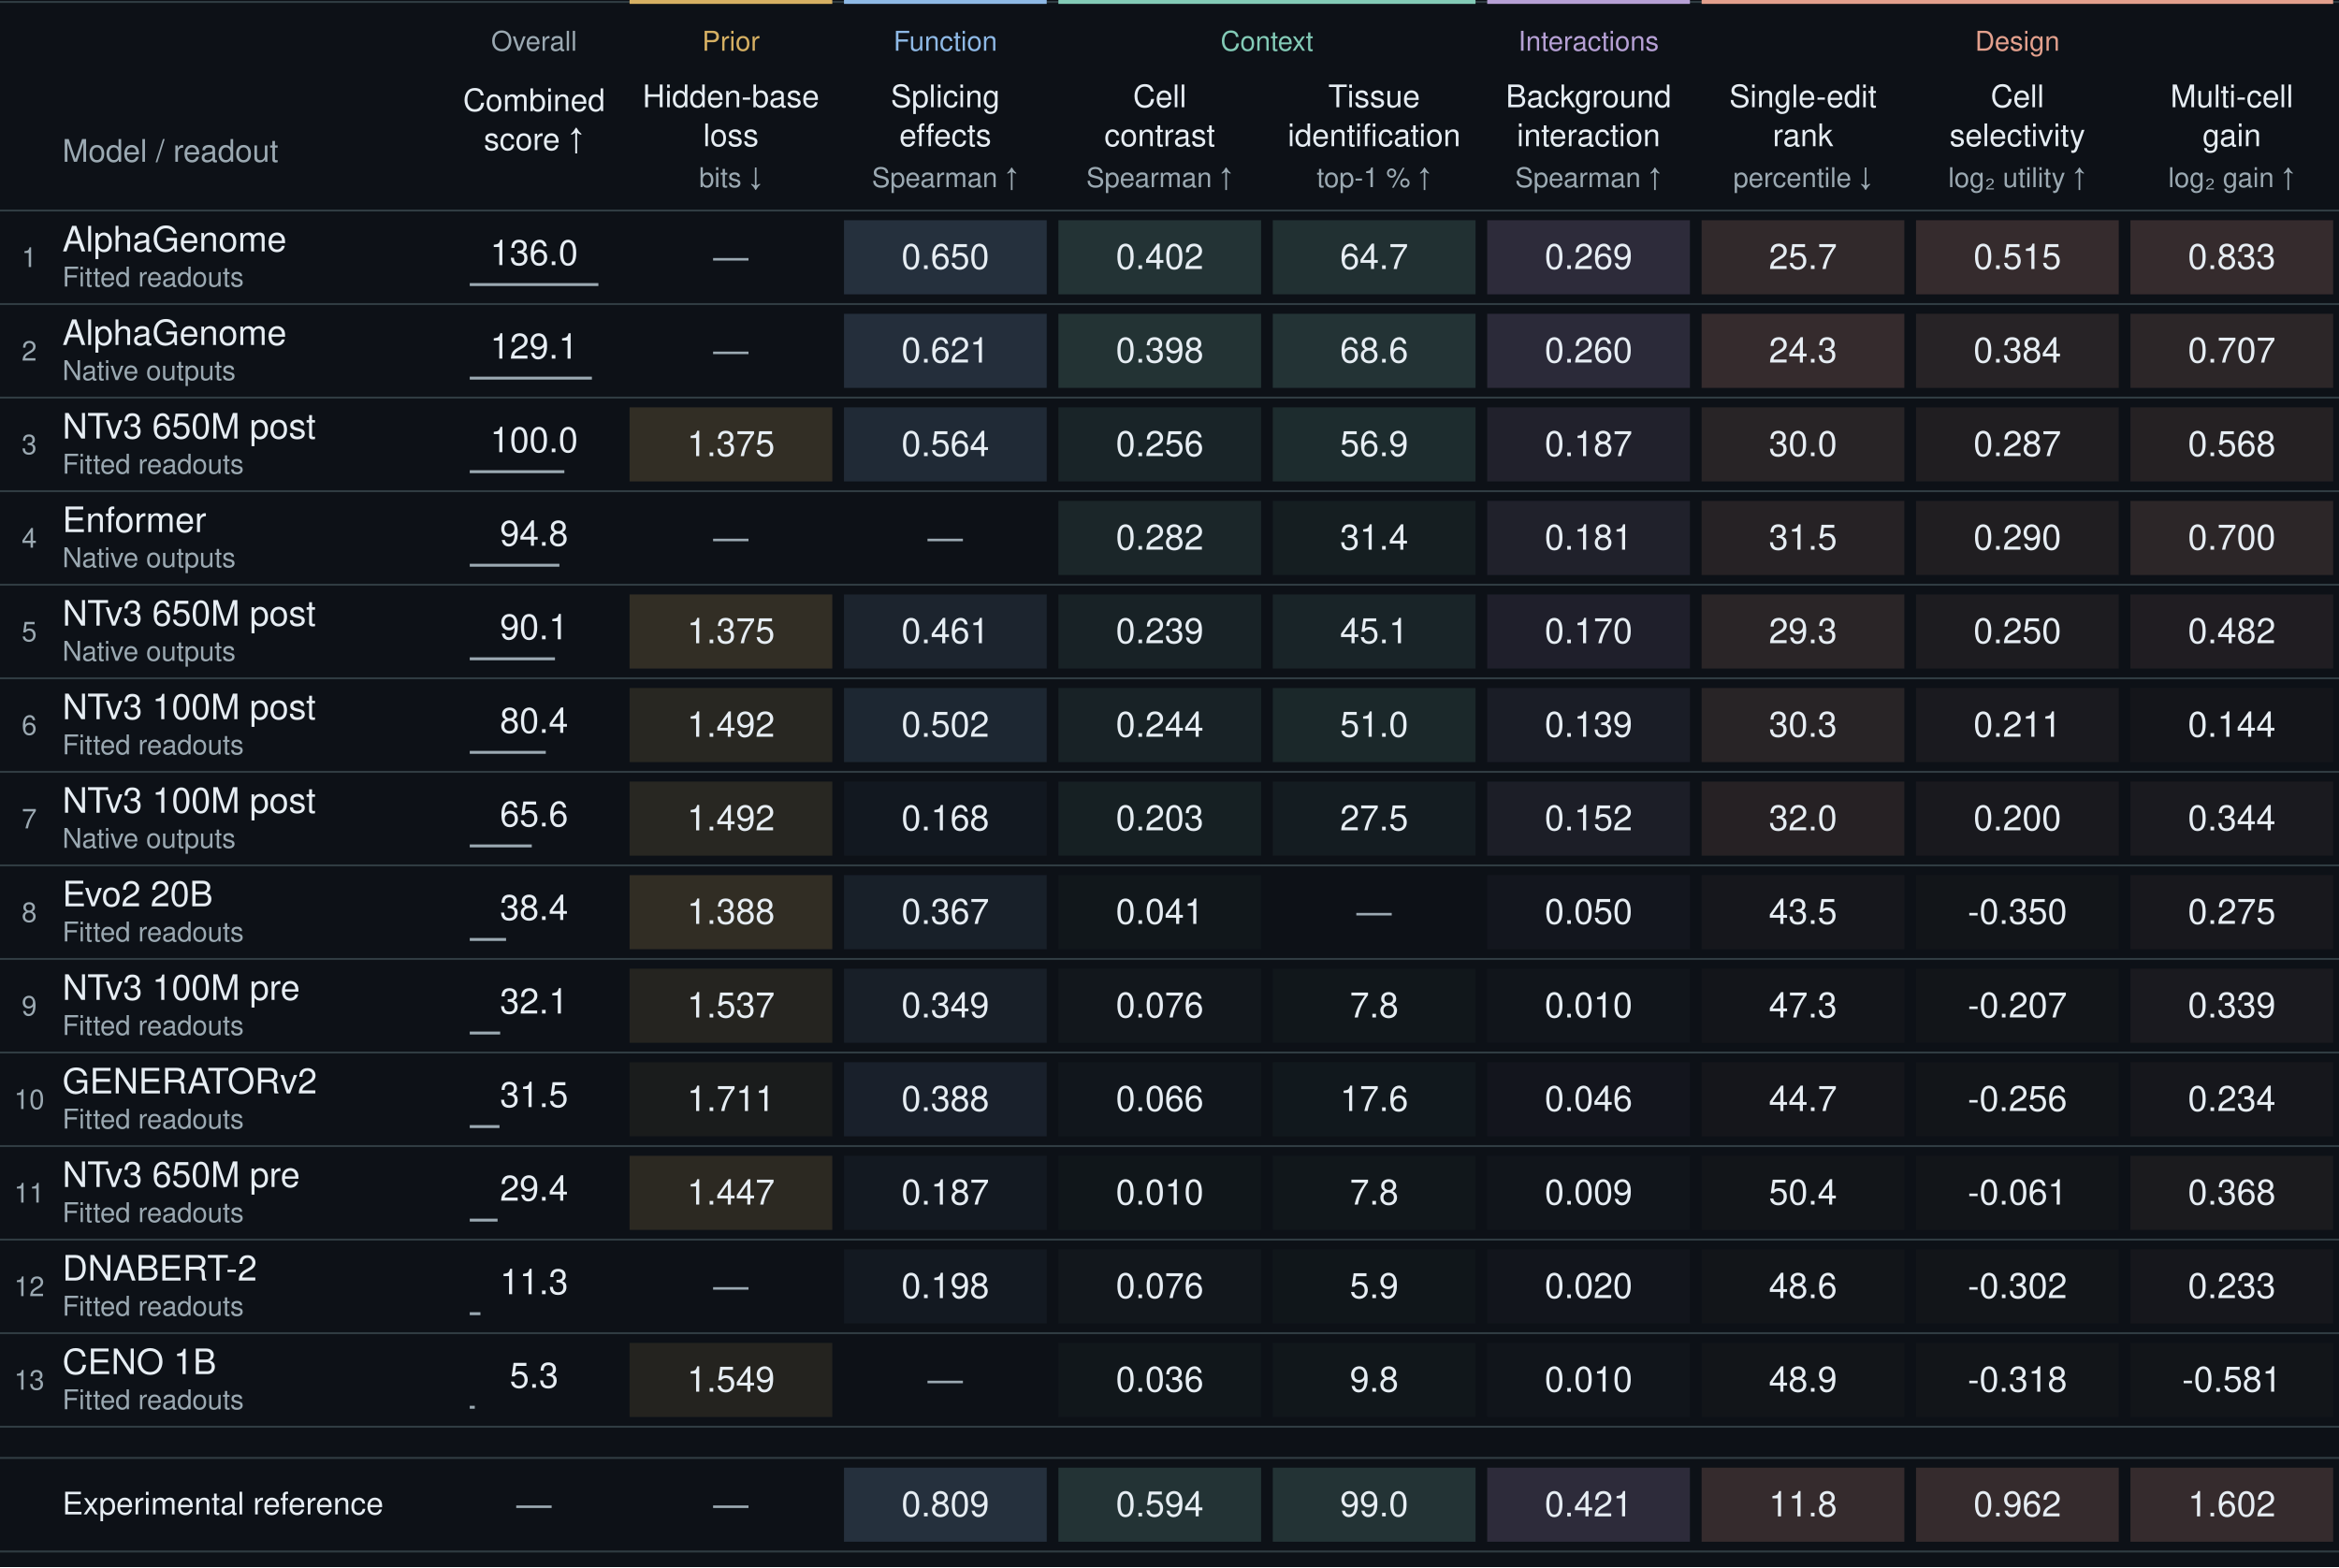
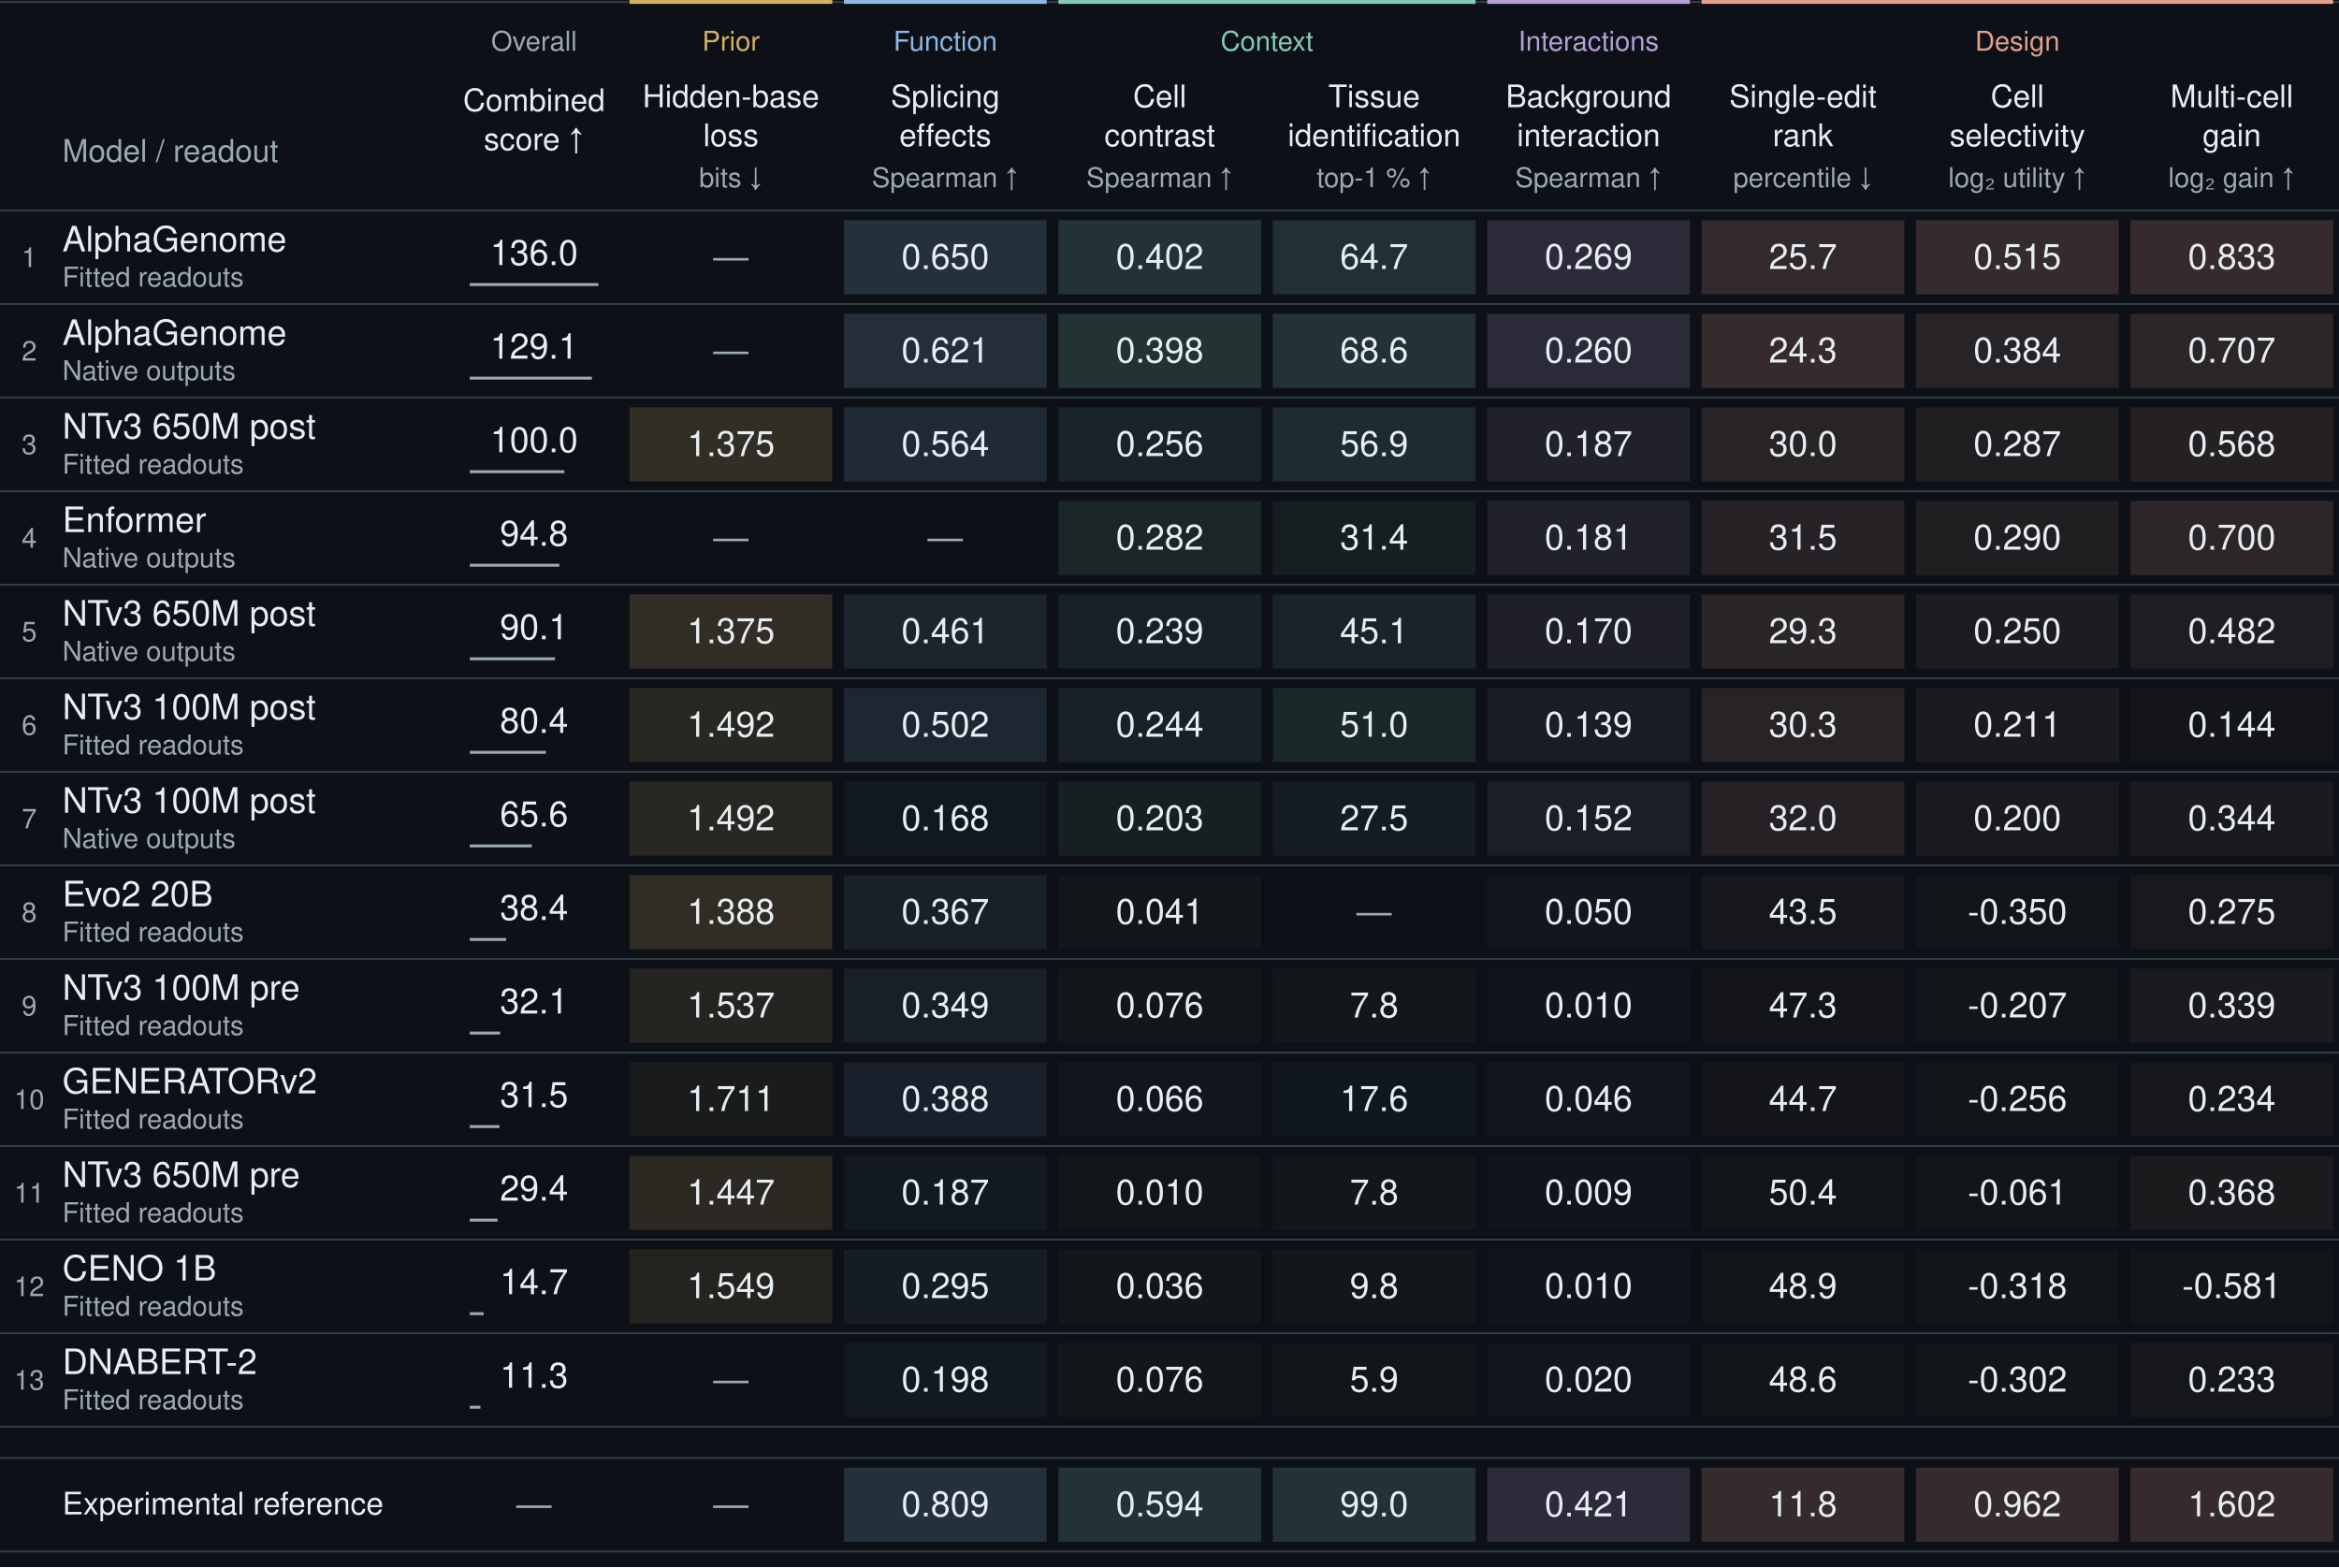
<svg xmlns="http://www.w3.org/2000/svg" width="1200" height="804" viewBox="0 0 1200 804" role="img" aria-labelledby="title desc">
  <style>text{font-family:-apple-system,BlinkMacSystemFont,'Segoe UI',Helvetica,Arial,sans-serif;fill:#e6edf3;font-variant-numeric:tabular-nums}.muted{fill:#9ba9b2}.name{font-size:18px;font-weight:500}.value{font-size:18px}.label{font-size:16px}.small{font-size:14px}</style>
  <rect width="1200" height="804" fill="#0d1117" />
  <path d="M0 1H1200" stroke="#303c42" stroke-width="1" />
  <text x="32" y="83" class="label muted" text-anchor="start">Model / readout</text>
  <text x="274" y="26" class="small muted" text-anchor="middle">Overall</text>
  <text x="274" y="57" class="label" text-anchor="middle">Combined</text>
  <text x="274" y="77" class="label" text-anchor="middle">score ↑</text>
  <path d="M323 1H427" stroke="#d6b063" stroke-width="2" />
  <text x="375" y="26" class="small" text-anchor="middle" style="fill:#d6b063">Prior</text>
  <path d="M433 1H537" stroke="#8eb9e6" stroke-width="2" />
  <text x="485" y="26" class="small" text-anchor="middle" style="fill:#8eb9e6">Function</text>
  <path d="M543 1H757" stroke="#83cbb7" stroke-width="2" />
  <text x="650" y="26" class="small" text-anchor="middle" style="fill:#83cbb7">Context</text>
  <path d="M763 1H867" stroke="#b6a0d5" stroke-width="2" />
  <text x="815" y="26" class="small" text-anchor="middle" style="fill:#b6a0d5">Interactions</text>
  <path d="M873 1H1197" stroke="#e3a08d" stroke-width="2" />
  <text x="1035" y="26" class="small" text-anchor="middle" style="fill:#e3a08d">Design</text>
  <text x="375" y="55" class="label" text-anchor="middle">Hidden-base</text>
  <text x="375" y="75" class="label" text-anchor="middle">loss</text>
  <text x="375" y="96" class="small muted" text-anchor="middle">bits ↓</text>
  <text x="485" y="55" class="label" text-anchor="middle">Splicing</text>
  <text x="485" y="75" class="label" text-anchor="middle">effects</text>
  <text x="485" y="96" class="small muted" text-anchor="middle">Spearman ↑</text>
  <text x="595" y="55" class="label" text-anchor="middle">Cell</text>
  <text x="595" y="75" class="label" text-anchor="middle">contrast</text>
  <text x="595" y="96" class="small muted" text-anchor="middle">Spearman ↑</text>
  <text x="705" y="55" class="label" text-anchor="middle">Tissue</text>
  <text x="705" y="75" class="label" text-anchor="middle">identification</text>
  <text x="705" y="96" class="small muted" text-anchor="middle">top-1 % ↑</text>
  <text x="815" y="55" class="label" text-anchor="middle">Background</text>
  <text x="815" y="75" class="label" text-anchor="middle">interaction</text>
  <text x="815" y="96" class="small muted" text-anchor="middle">Spearman ↑</text>
  <text x="925" y="55" class="label" text-anchor="middle">Single-edit</text>
  <text x="925" y="75" class="label" text-anchor="middle">rank</text>
  <text x="925" y="96" class="small muted" text-anchor="middle">percentile ↓</text>
  <text x="1035" y="55" class="label" text-anchor="middle">Cell</text>
  <text x="1035" y="75" class="label" text-anchor="middle">selectivity</text>
  <text x="1035" y="96" class="small muted" text-anchor="middle">log₂ utility ↑</text>
  <text x="1145" y="55" class="label" text-anchor="middle">Multi-cell</text>
  <text x="1145" y="75" class="label" text-anchor="middle">gain</text>
  <text x="1145" y="96" class="small muted" text-anchor="middle">log₂ gain ↑</text>
  <path d="M0 108H1200" stroke="#303c42" stroke-width="1" />
  <text x="15" y="137" class="small muted" text-anchor="middle">1</text>
  <text x="32" y="129" class="name" text-anchor="start">AlphaGenome</text>
  <text x="32" y="147" class="small muted" text-anchor="start">Fitted readouts</text>
  <text x="274" y="136" class="value" text-anchor="middle">136.0</text>
  <path d="M241 146H307" stroke="#9ba9b2" stroke-width="1.5" />
  <text x="375" y="138" class="value muted" text-anchor="middle">—</text>
  <rect x="433" y="113" width="104" height="38" fill="#8eb9e6" opacity="0.185" />
  <text x="485" y="138" class="value" text-anchor="middle">0.650</text>
  <rect x="543" y="113" width="104" height="38" fill="#83cbb7" opacity="0.185" />
  <text x="595" y="138" class="value" text-anchor="middle">0.402</text>
  <rect x="653" y="113" width="104" height="38" fill="#83cbb7" opacity="0.17" />
  <text x="705" y="138" class="value" text-anchor="middle">64.7</text>
  <rect x="763" y="113" width="104" height="38" fill="#b6a0d5" opacity="0.185" />
  <text x="815" y="138" class="value" text-anchor="middle">0.269</text>
  <rect x="873" y="113" width="104" height="38" fill="#e3a08d" opacity="0.171" />
  <text x="925" y="138" class="value" text-anchor="middle">25.7</text>
  <rect x="983" y="113" width="104" height="38" fill="#e3a08d" opacity="0.185" />
  <text x="1035" y="138" class="value" text-anchor="middle">0.515</text>
  <rect x="1093" y="113" width="104" height="38" fill="#e3a08d" opacity="0.185" />
  <text x="1145" y="138" class="value" text-anchor="middle">0.833</text>
  <path d="M0 156H1200" stroke="#303c42" stroke-width="1" />
  <text x="15" y="185" class="small muted" text-anchor="middle">2</text>
  <text x="32" y="177" class="name" text-anchor="start">AlphaGenome</text>
  <text x="32" y="195" class="small muted" text-anchor="start">Native outputs</text>
  <text x="274" y="184" class="value" text-anchor="middle">129.1</text>
  <path d="M241 194H303.668" stroke="#9ba9b2" stroke-width="1.5" />
  <text x="375" y="186" class="value muted" text-anchor="middle">—</text>
  <rect x="433" y="161" width="104" height="38" fill="#8eb9e6" opacity="0.174" />
  <text x="485" y="186" class="value" text-anchor="middle">0.621</text>
  <rect x="543" y="161" width="104" height="38" fill="#83cbb7" opacity="0.182" />
  <text x="595" y="186" class="value" text-anchor="middle">0.398</text>
  <rect x="653" y="161" width="104" height="38" fill="#83cbb7" opacity="0.185" />
  <text x="705" y="186" class="value" text-anchor="middle">68.6</text>
  <rect x="763" y="161" width="104" height="38" fill="#b6a0d5" opacity="0.176" />
  <text x="815" y="186" class="value" text-anchor="middle">0.260</text>
  <rect x="873" y="161" width="104" height="38" fill="#e3a08d" opacity="0.185" />
  <text x="925" y="186" class="value" text-anchor="middle">24.3</text>
  <rect x="983" y="161" width="104" height="38" fill="#e3a08d" opacity="0.125" />
  <text x="1035" y="186" class="value" text-anchor="middle">0.384</text>
  <rect x="1093" y="161" width="104" height="38" fill="#e3a08d" opacity="0.148" />
  <text x="1145" y="186" class="value" text-anchor="middle">0.707</text>
  <path d="M0 204H1200" stroke="#303c42" stroke-width="1" />
  <text x="15" y="233" class="small muted" text-anchor="middle">3</text>
  <text x="32" y="225" class="name" text-anchor="start">NTv3 650M post</text>
  <text x="32" y="243" class="small muted" text-anchor="start">Fitted readouts</text>
  <text x="274" y="232" class="value" text-anchor="middle">100.0</text>
  <path d="M241 242H289.537" stroke="#9ba9b2" stroke-width="1.5" />
  <rect x="323" y="209" width="104" height="38" fill="#d6b063" opacity="0.185" />
  <text x="375" y="234" class="value" text-anchor="middle">1.375</text>
  <rect x="433" y="209" width="104" height="38" fill="#8eb9e6" opacity="0.152" />
  <text x="485" y="234" class="value" text-anchor="middle">0.564</text>
  <rect x="543" y="209" width="104" height="38" fill="#83cbb7" opacity="0.103" />
  <text x="595" y="234" class="value" text-anchor="middle">0.256</text>
  <rect x="653" y="209" width="104" height="38" fill="#83cbb7" opacity="0.142" />
  <text x="705" y="234" class="value" text-anchor="middle">56.9</text>
  <rect x="763" y="209" width="104" height="38" fill="#b6a0d5" opacity="0.114" />
  <text x="815" y="234" class="value" text-anchor="middle">0.187</text>
  <rect x="873" y="209" width="104" height="38" fill="#e3a08d" opacity="0.132" />
  <text x="925" y="234" class="value" text-anchor="middle">30.0</text>
  <rect x="983" y="209" width="104" height="38" fill="#e3a08d" opacity="0.088" />
  <text x="1035" y="234" class="value" text-anchor="middle">0.287</text>
  <rect x="1093" y="209" width="104" height="38" fill="#e3a08d" opacity="0.112" />
  <text x="1145" y="234" class="value" text-anchor="middle">0.568</text>
  <path d="M0 252H1200" stroke="#303c42" stroke-width="1" />
  <text x="15" y="281" class="small muted" text-anchor="middle">4</text>
  <text x="32" y="273" class="name" text-anchor="start">Enformer</text>
  <text x="32" y="291" class="small muted" text-anchor="start">Native outputs</text>
  <text x="274" y="280" class="value" text-anchor="middle">94.8</text>
  <path d="M241 290H286.99" stroke="#9ba9b2" stroke-width="1.5" />
  <text x="375" y="282" class="value muted" text-anchor="middle">—</text>
  <text x="485" y="282" class="value muted" text-anchor="middle">—</text>
  <rect x="543" y="257" width="104" height="38" fill="#83cbb7" opacity="0.116" />
  <text x="595" y="282" class="value" text-anchor="middle">0.282</text>
  <rect x="653" y="257" width="104" height="38" fill="#83cbb7" opacity="0.068" />
  <text x="705" y="282" class="value" text-anchor="middle">31.4</text>
  <rect x="763" y="257" width="104" height="38" fill="#b6a0d5" opacity="0.11" />
  <text x="815" y="282" class="value" text-anchor="middle">0.181</text>
  <rect x="873" y="257" width="104" height="38" fill="#e3a08d" opacity="0.12" />
  <text x="925" y="282" class="value" text-anchor="middle">31.5</text>
  <rect x="983" y="257" width="104" height="38" fill="#e3a08d" opacity="0.089" />
  <text x="1035" y="282" class="value" text-anchor="middle">0.290</text>
  <rect x="1093" y="257" width="104" height="38" fill="#e3a08d" opacity="0.146" />
  <text x="1145" y="282" class="value" text-anchor="middle">0.700</text>
  <path d="M0 300H1200" stroke="#303c42" stroke-width="1" />
  <text x="15" y="329" class="small muted" text-anchor="middle">5</text>
  <text x="32" y="321" class="name" text-anchor="start">NTv3 650M post</text>
  <text x="32" y="339" class="small muted" text-anchor="start">Native outputs</text>
  <text x="274" y="328" class="value" text-anchor="middle">90.1</text>
  <path d="M241 338H284.723" stroke="#9ba9b2" stroke-width="1.5" />
  <rect x="323" y="305" width="104" height="38" fill="#d6b063" opacity="0.185" />
  <text x="375" y="330" class="value" text-anchor="middle">1.375</text>
  <rect x="433" y="305" width="104" height="38" fill="#8eb9e6" opacity="0.117" />
  <text x="485" y="330" class="value" text-anchor="middle">0.461</text>
  <rect x="543" y="305" width="104" height="38" fill="#83cbb7" opacity="0.095" />
  <text x="595" y="330" class="value" text-anchor="middle">0.239</text>
  <rect x="653" y="305" width="104" height="38" fill="#83cbb7" opacity="0.105" />
  <text x="705" y="330" class="value" text-anchor="middle">45.1</text>
  <rect x="763" y="305" width="104" height="38" fill="#b6a0d5" opacity="0.102" />
  <text x="815" y="330" class="value" text-anchor="middle">0.170</text>
  <rect x="873" y="305" width="104" height="38" fill="#e3a08d" opacity="0.138" />
  <text x="925" y="330" class="value" text-anchor="middle">29.3</text>
  <rect x="983" y="305" width="104" height="38" fill="#e3a08d" opacity="0.075" />
  <text x="1035" y="330" class="value" text-anchor="middle">0.250</text>
  <rect x="1093" y="305" width="104" height="38" fill="#e3a08d" opacity="0.092" />
  <text x="1145" y="330" class="value" text-anchor="middle">0.482</text>
  <path d="M0 348H1200" stroke="#303c42" stroke-width="1" />
  <text x="15" y="377" class="small muted" text-anchor="middle">6</text>
  <text x="32" y="369" class="name" text-anchor="start">NTv3 100M post</text>
  <text x="32" y="387" class="small muted" text-anchor="start">Fitted readouts</text>
  <text x="274" y="376" class="value" text-anchor="middle">80.4</text>
  <path d="M241 386H280.013" stroke="#9ba9b2" stroke-width="1.5" />
  <rect x="323" y="353" width="104" height="38" fill="#d6b063" opacity="0.138" />
  <text x="375" y="378" class="value" text-anchor="middle">1.492</text>
  <rect x="433" y="353" width="104" height="38" fill="#8eb9e6" opacity="0.131" />
  <text x="485" y="378" class="value" text-anchor="middle">0.502</text>
  <rect x="543" y="353" width="104" height="38" fill="#83cbb7" opacity="0.097" />
  <text x="595" y="378" class="value" text-anchor="middle">0.244</text>
  <rect x="653" y="353" width="104" height="38" fill="#83cbb7" opacity="0.123" />
  <text x="705" y="378" class="value" text-anchor="middle">51.0</text>
  <rect x="763" y="353" width="104" height="38" fill="#b6a0d5" opacity="0.081" />
  <text x="815" y="378" class="value" text-anchor="middle">0.139</text>
  <rect x="873" y="353" width="104" height="38" fill="#e3a08d" opacity="0.13" />
  <text x="925" y="378" class="value" text-anchor="middle">30.3</text>
  <rect x="983" y="353" width="104" height="38" fill="#e3a08d" opacity="0.063" />
  <text x="1035" y="378" class="value" text-anchor="middle">0.211</text>
  <rect x="1093" y="353" width="104" height="38" fill="#e3a08d" opacity="0.035" />
  <text x="1145" y="378" class="value" text-anchor="middle">0.144</text>
  <path d="M0 396H1200" stroke="#303c42" stroke-width="1" />
  <text x="15" y="425" class="small muted" text-anchor="middle">7</text>
  <text x="32" y="417" class="name" text-anchor="start">NTv3 100M post</text>
  <text x="32" y="435" class="small muted" text-anchor="start">Native outputs</text>
  <text x="274" y="424" class="value" text-anchor="middle">65.6</text>
  <path d="M241 434H272.826" stroke="#9ba9b2" stroke-width="1.5" />
  <rect x="323" y="401" width="104" height="38" fill="#d6b063" opacity="0.138" />
  <text x="375" y="426" class="value" text-anchor="middle">1.492</text>
  <rect x="433" y="401" width="104" height="38" fill="#8eb9e6" opacity="0.043" />
  <text x="485" y="426" class="value" text-anchor="middle">0.168</text>
  <rect x="543" y="401" width="104" height="38" fill="#83cbb7" opacity="0.079" />
  <text x="595" y="426" class="value" text-anchor="middle">0.203</text>
  <rect x="653" y="401" width="104" height="38" fill="#83cbb7" opacity="0.059" />
  <text x="705" y="426" class="value" text-anchor="middle">27.5</text>
  <rect x="763" y="401" width="104" height="38" fill="#b6a0d5" opacity="0.089" />
  <text x="815" y="426" class="value" text-anchor="middle">0.152</text>
  <rect x="873" y="401" width="104" height="38" fill="#e3a08d" opacity="0.116" />
  <text x="925" y="426" class="value" text-anchor="middle">32.0</text>
  <rect x="983" y="401" width="104" height="38" fill="#e3a08d" opacity="0.06" />
  <text x="1035" y="426" class="value" text-anchor="middle">0.200</text>
  <rect x="1093" y="401" width="104" height="38" fill="#e3a08d" opacity="0.064" />
  <text x="1145" y="426" class="value" text-anchor="middle">0.344</text>
  <path d="M0 444H1200" stroke="#303c42" stroke-width="1" />
  <text x="15" y="473" class="small muted" text-anchor="middle">8</text>
  <text x="32" y="465" class="name" text-anchor="start">Evo2 20B</text>
  <text x="32" y="483" class="small muted" text-anchor="start">Fitted readouts</text>
  <text x="274" y="472" class="value" text-anchor="middle">38.4</text>
  <path d="M241 482H259.636" stroke="#9ba9b2" stroke-width="1.5" />
  <rect x="323" y="449" width="104" height="38" fill="#d6b063" opacity="0.179" />
  <text x="375" y="474" class="value" text-anchor="middle">1.388</text>
  <rect x="433" y="449" width="104" height="38" fill="#8eb9e6" opacity="0.089" />
  <text x="485" y="474" class="value" text-anchor="middle">0.367</text>
  <rect x="543" y="449" width="104" height="38" fill="#83cbb7" opacity="0.029" />
  <text x="595" y="474" class="value" text-anchor="middle">0.041</text>
  <text x="705" y="474" class="value muted" text-anchor="middle">—</text>
  <rect x="763" y="449" width="104" height="38" fill="#b6a0d5" opacity="0.036" />
  <text x="815" y="474" class="value" text-anchor="middle">0.050</text>
  <rect x="873" y="449" width="104" height="38" fill="#e3a08d" opacity="0.043" />
  <text x="925" y="474" class="value" text-anchor="middle">43.5</text>
  <rect x="983" y="449" width="104" height="38" fill="#e3a08d" opacity="0.025" />
  <text x="1035" y="474" class="value" text-anchor="middle">-0.350</text>
  <rect x="1093" y="449" width="104" height="38" fill="#e3a08d" opacity="0.052" />
  <text x="1145" y="474" class="value" text-anchor="middle">0.275</text>
  <path d="M0 492H1200" stroke="#303c42" stroke-width="1" />
  <text x="15" y="521" class="small muted" text-anchor="middle">9</text>
  <text x="32" y="513" class="name" text-anchor="start">NTv3 100M pre</text>
  <text x="32" y="531" class="small muted" text-anchor="start">Fitted readouts</text>
  <text x="274" y="520" class="value" text-anchor="middle">32.1</text>
  <path d="M241 530H256.599" stroke="#9ba9b2" stroke-width="1.5" />
  <rect x="323" y="497" width="104" height="38" fill="#d6b063" opacity="0.122" />
  <text x="375" y="522" class="value" text-anchor="middle">1.537</text>
  <rect x="433" y="497" width="104" height="38" fill="#8eb9e6" opacity="0.084" />
  <text x="485" y="522" class="value" text-anchor="middle">0.349</text>
  <rect x="543" y="497" width="104" height="38" fill="#83cbb7" opacity="0.036" />
  <text x="595" y="522" class="value" text-anchor="middle">0.076</text>
  <rect x="653" y="497" width="104" height="38" fill="#83cbb7" opacity="0.028" />
  <text x="705" y="522" class="value" text-anchor="middle">7.8</text>
  <rect x="763" y="497" width="104" height="38" fill="#b6a0d5" opacity="0.026" />
  <text x="815" y="522" class="value" text-anchor="middle">0.010</text>
  <rect x="873" y="497" width="104" height="38" fill="#e3a08d" opacity="0.029" />
  <text x="925" y="522" class="value" text-anchor="middle">47.3</text>
  <rect x="983" y="497" width="104" height="38" fill="#e3a08d" opacity="0.025" />
  <text x="1035" y="522" class="value" text-anchor="middle">-0.207</text>
  <rect x="1093" y="497" width="104" height="38" fill="#e3a08d" opacity="0.063" />
  <text x="1145" y="522" class="value" text-anchor="middle">0.339</text>
  <path d="M0 540H1200" stroke="#303c42" stroke-width="1" />
  <text x="15" y="569" class="small muted" text-anchor="middle">10</text>
  <text x="32" y="561" class="name" text-anchor="start">GENERATORv2</text>
  <text x="32" y="579" class="small muted" text-anchor="start">Fitted readouts</text>
  <text x="274" y="568" class="value" text-anchor="middle">31.5</text>
  <path d="M241 578H256.266" stroke="#9ba9b2" stroke-width="1.5" />
  <rect x="323" y="545" width="104" height="38" fill="#d6b063" opacity="0.068" />
  <text x="375" y="570" class="value" text-anchor="middle">1.711</text>
  <rect x="433" y="545" width="104" height="38" fill="#8eb9e6" opacity="0.095" />
  <text x="485" y="570" class="value" text-anchor="middle">0.388</text>
  <rect x="543" y="545" width="104" height="38" fill="#83cbb7" opacity="0.034" />
  <text x="595" y="570" class="value" text-anchor="middle">0.066</text>
  <rect x="653" y="545" width="104" height="38" fill="#83cbb7" opacity="0.041" />
  <text x="705" y="570" class="value" text-anchor="middle">17.6</text>
  <rect x="763" y="545" width="104" height="38" fill="#b6a0d5" opacity="0.035" />
  <text x="815" y="570" class="value" text-anchor="middle">0.046</text>
  <rect x="873" y="545" width="104" height="38" fill="#e3a08d" opacity="0.038" />
  <text x="925" y="570" class="value" text-anchor="middle">44.7</text>
  <rect x="983" y="545" width="104" height="38" fill="#e3a08d" opacity="0.025" />
  <text x="1035" y="570" class="value" text-anchor="middle">-0.256</text>
  <rect x="1093" y="545" width="104" height="38" fill="#e3a08d" opacity="0.046" />
  <text x="1145" y="570" class="value" text-anchor="middle">0.234</text>
  <path d="M0 588H1200" stroke="#303c42" stroke-width="1" />
  <text x="15" y="617" class="small muted" text-anchor="middle">11</text>
  <text x="32" y="609" class="name" text-anchor="start">NTv3 650M pre</text>
  <text x="32" y="627" class="small muted" text-anchor="start">Fitted readouts</text>
  <text x="274" y="616" class="value" text-anchor="middle">29.4</text>
  <path d="M241 626H255.276" stroke="#9ba9b2" stroke-width="1.5" />
  <rect x="323" y="593" width="104" height="38" fill="#d6b063" opacity="0.155" />
  <text x="375" y="618" class="value" text-anchor="middle">1.447</text>
  <rect x="433" y="593" width="104" height="38" fill="#8eb9e6" opacity="0.047" />
  <text x="485" y="618" class="value" text-anchor="middle">0.187</text>
  <rect x="543" y="593" width="104" height="38" fill="#83cbb7" opacity="0.025" />
  <text x="595" y="618" class="value" text-anchor="middle">0.010</text>
  <rect x="653" y="593" width="104" height="38" fill="#83cbb7" opacity="0.028" />
  <text x="705" y="618" class="value" text-anchor="middle">7.8</text>
  <rect x="763" y="593" width="104" height="38" fill="#b6a0d5" opacity="0.026" />
  <text x="815" y="618" class="value" text-anchor="middle">0.009</text>
  <rect x="873" y="593" width="104" height="38" fill="#e3a08d" opacity="0.025" />
  <text x="925" y="618" class="value" text-anchor="middle">50.4</text>
  <rect x="983" y="593" width="104" height="38" fill="#e3a08d" opacity="0.025" />
  <text x="1035" y="618" class="value" text-anchor="middle">-0.061</text>
  <rect x="1093" y="593" width="104" height="38" fill="#e3a08d" opacity="0.068" />
  <text x="1145" y="618" class="value" text-anchor="middle">0.368</text>
  <path d="M0 636H1200" stroke="#303c42" stroke-width="1" />
  <text x="15" y="665" class="small muted" text-anchor="middle">12</text>
-   <text x="32" y="657" class="name" text-anchor="start">DNABERT-2</text>
+   <text x="32" y="657" class="name" text-anchor="start">CENO 1B</text>
  <text x="32" y="675" class="small muted" text-anchor="start">Fitted readouts</text>
-   <text x="274" y="664" class="value" text-anchor="middle">11.3</text>
-   <path d="M241 674H246.48" stroke="#9ba9b2" stroke-width="1.5" />
-   <text x="375" y="666" class="value muted" text-anchor="middle">—</text>
-   <rect x="433" y="641" width="104" height="38" fill="#8eb9e6" opacity="0.049" />
-   <text x="485" y="666" class="value" text-anchor="middle">0.198</text>
-   <rect x="543" y="641" width="104" height="38" fill="#83cbb7" opacity="0.036" />
-   <text x="595" y="666" class="value" text-anchor="middle">0.076</text>
-   <rect x="653" y="641" width="104" height="38" fill="#83cbb7" opacity="0.027" />
-   <text x="705" y="666" class="value" text-anchor="middle">5.9</text>
-   <rect x="763" y="641" width="104" height="38" fill="#b6a0d5" opacity="0.028" />
-   <text x="815" y="666" class="value" text-anchor="middle">0.020</text>
+   <text x="274" y="664" class="value" text-anchor="middle">14.7</text>
+   <path d="M241 674H248.142" stroke="#9ba9b2" stroke-width="1.5" />
+   <rect x="323" y="641" width="104" height="38" fill="#d6b063" opacity="0.117" />
+   <text x="375" y="666" class="value" text-anchor="middle">1.549</text>
+   <rect x="433" y="641" width="104" height="38" fill="#8eb9e6" opacity="0.07" />
+   <text x="485" y="666" class="value" text-anchor="middle">0.295</text>
+   <rect x="543" y="641" width="104" height="38" fill="#83cbb7" opacity="0.028" />
+   <text x="595" y="666" class="value" text-anchor="middle">0.036</text>
+   <rect x="653" y="641" width="104" height="38" fill="#83cbb7" opacity="0.03" />
+   <text x="705" y="666" class="value" text-anchor="middle">9.8</text>
+   <rect x="763" y="641" width="104" height="38" fill="#b6a0d5" opacity="0.026" />
+   <text x="815" y="666" class="value" text-anchor="middle">0.010</text>
  <rect x="873" y="641" width="104" height="38" fill="#e3a08d" opacity="0.026" />
-   <text x="925" y="666" class="value" text-anchor="middle">48.6</text>
+   <text x="925" y="666" class="value" text-anchor="middle">48.9</text>
  <rect x="983" y="641" width="104" height="38" fill="#e3a08d" opacity="0.025" />
-   <text x="1035" y="666" class="value" text-anchor="middle">-0.302</text>
-   <rect x="1093" y="641" width="104" height="38" fill="#e3a08d" opacity="0.046" />
-   <text x="1145" y="666" class="value" text-anchor="middle">0.233</text>
+   <text x="1035" y="666" class="value" text-anchor="middle">-0.318</text>
+   <rect x="1093" y="641" width="104" height="38" fill="#e3a08d" opacity="0.025" />
+   <text x="1145" y="666" class="value" text-anchor="middle">-0.581</text>
  <path d="M0 684H1200" stroke="#303c42" stroke-width="1" />
  <text x="15" y="713" class="small muted" text-anchor="middle">13</text>
-   <text x="32" y="705" class="name" text-anchor="start">CENO 1B</text>
+   <text x="32" y="705" class="name" text-anchor="start">DNABERT-2</text>
  <text x="32" y="723" class="small muted" text-anchor="start">Fitted readouts</text>
-   <text x="274" y="712" class="value" text-anchor="middle">5.3</text>
-   <path d="M241 722H243.581" stroke="#9ba9b2" stroke-width="1.5" />
-   <rect x="323" y="689" width="104" height="38" fill="#d6b063" opacity="0.117" />
-   <text x="375" y="714" class="value" text-anchor="middle">1.549</text>
-   <text x="485" y="714" class="value muted" text-anchor="middle">—</text>
-   <rect x="543" y="689" width="104" height="38" fill="#83cbb7" opacity="0.028" />
-   <text x="595" y="714" class="value" text-anchor="middle">0.036</text>
-   <rect x="653" y="689" width="104" height="38" fill="#83cbb7" opacity="0.03" />
-   <text x="705" y="714" class="value" text-anchor="middle">9.8</text>
-   <rect x="763" y="689" width="104" height="38" fill="#b6a0d5" opacity="0.026" />
-   <text x="815" y="714" class="value" text-anchor="middle">0.010</text>
+   <text x="274" y="712" class="value" text-anchor="middle">11.3</text>
+   <path d="M241 722H246.48" stroke="#9ba9b2" stroke-width="1.5" />
+   <text x="375" y="714" class="value muted" text-anchor="middle">—</text>
+   <rect x="433" y="689" width="104" height="38" fill="#8eb9e6" opacity="0.049" />
+   <text x="485" y="714" class="value" text-anchor="middle">0.198</text>
+   <rect x="543" y="689" width="104" height="38" fill="#83cbb7" opacity="0.036" />
+   <text x="595" y="714" class="value" text-anchor="middle">0.076</text>
+   <rect x="653" y="689" width="104" height="38" fill="#83cbb7" opacity="0.027" />
+   <text x="705" y="714" class="value" text-anchor="middle">5.9</text>
+   <rect x="763" y="689" width="104" height="38" fill="#b6a0d5" opacity="0.028" />
+   <text x="815" y="714" class="value" text-anchor="middle">0.020</text>
  <rect x="873" y="689" width="104" height="38" fill="#e3a08d" opacity="0.026" />
-   <text x="925" y="714" class="value" text-anchor="middle">48.9</text>
+   <text x="925" y="714" class="value" text-anchor="middle">48.6</text>
  <rect x="983" y="689" width="104" height="38" fill="#e3a08d" opacity="0.025" />
-   <text x="1035" y="714" class="value" text-anchor="middle">-0.318</text>
-   <rect x="1093" y="689" width="104" height="38" fill="#e3a08d" opacity="0.025" />
-   <text x="1145" y="714" class="value" text-anchor="middle">-0.581</text>
+   <text x="1035" y="714" class="value" text-anchor="middle">-0.302</text>
+   <rect x="1093" y="689" width="104" height="38" fill="#e3a08d" opacity="0.046" />
+   <text x="1145" y="714" class="value" text-anchor="middle">0.233</text>
  <path d="M0 732H1200" stroke="#303c42" stroke-width="1" />
  <path d="M0 748H1200" stroke="#303c42" stroke-width="1" />
  <text x="32" y="777" class="label" text-anchor="start">Experimental reference</text>
  <text x="274" y="778" class="value muted" text-anchor="middle">—</text>
  <text x="375" y="778" class="value muted" text-anchor="middle">—</text>
  <rect x="433" y="753" width="104" height="38" fill="#8eb9e6" opacity="0.185" />
  <text x="485" y="778" class="value" text-anchor="middle">0.809</text>
  <rect x="543" y="753" width="104" height="38" fill="#83cbb7" opacity="0.185" />
  <text x="595" y="778" class="value" text-anchor="middle">0.594</text>
  <rect x="653" y="753" width="104" height="38" fill="#83cbb7" opacity="0.185" />
  <text x="705" y="778" class="value" text-anchor="middle">99.0</text>
  <rect x="763" y="753" width="104" height="38" fill="#b6a0d5" opacity="0.185" />
  <text x="815" y="778" class="value" text-anchor="middle">0.421</text>
  <rect x="873" y="753" width="104" height="38" fill="#e3a08d" opacity="0.185" />
  <text x="925" y="778" class="value" text-anchor="middle">11.8</text>
  <rect x="983" y="753" width="104" height="38" fill="#e3a08d" opacity="0.185" />
  <text x="1035" y="778" class="value" text-anchor="middle">0.962</text>
  <rect x="1093" y="753" width="104" height="38" fill="#e3a08d" opacity="0.185" />
  <text x="1145" y="778" class="value" text-anchor="middle">1.602</text>
  <path d="M0 796H1200" stroke="#303c42" stroke-width="1" />
</svg>
